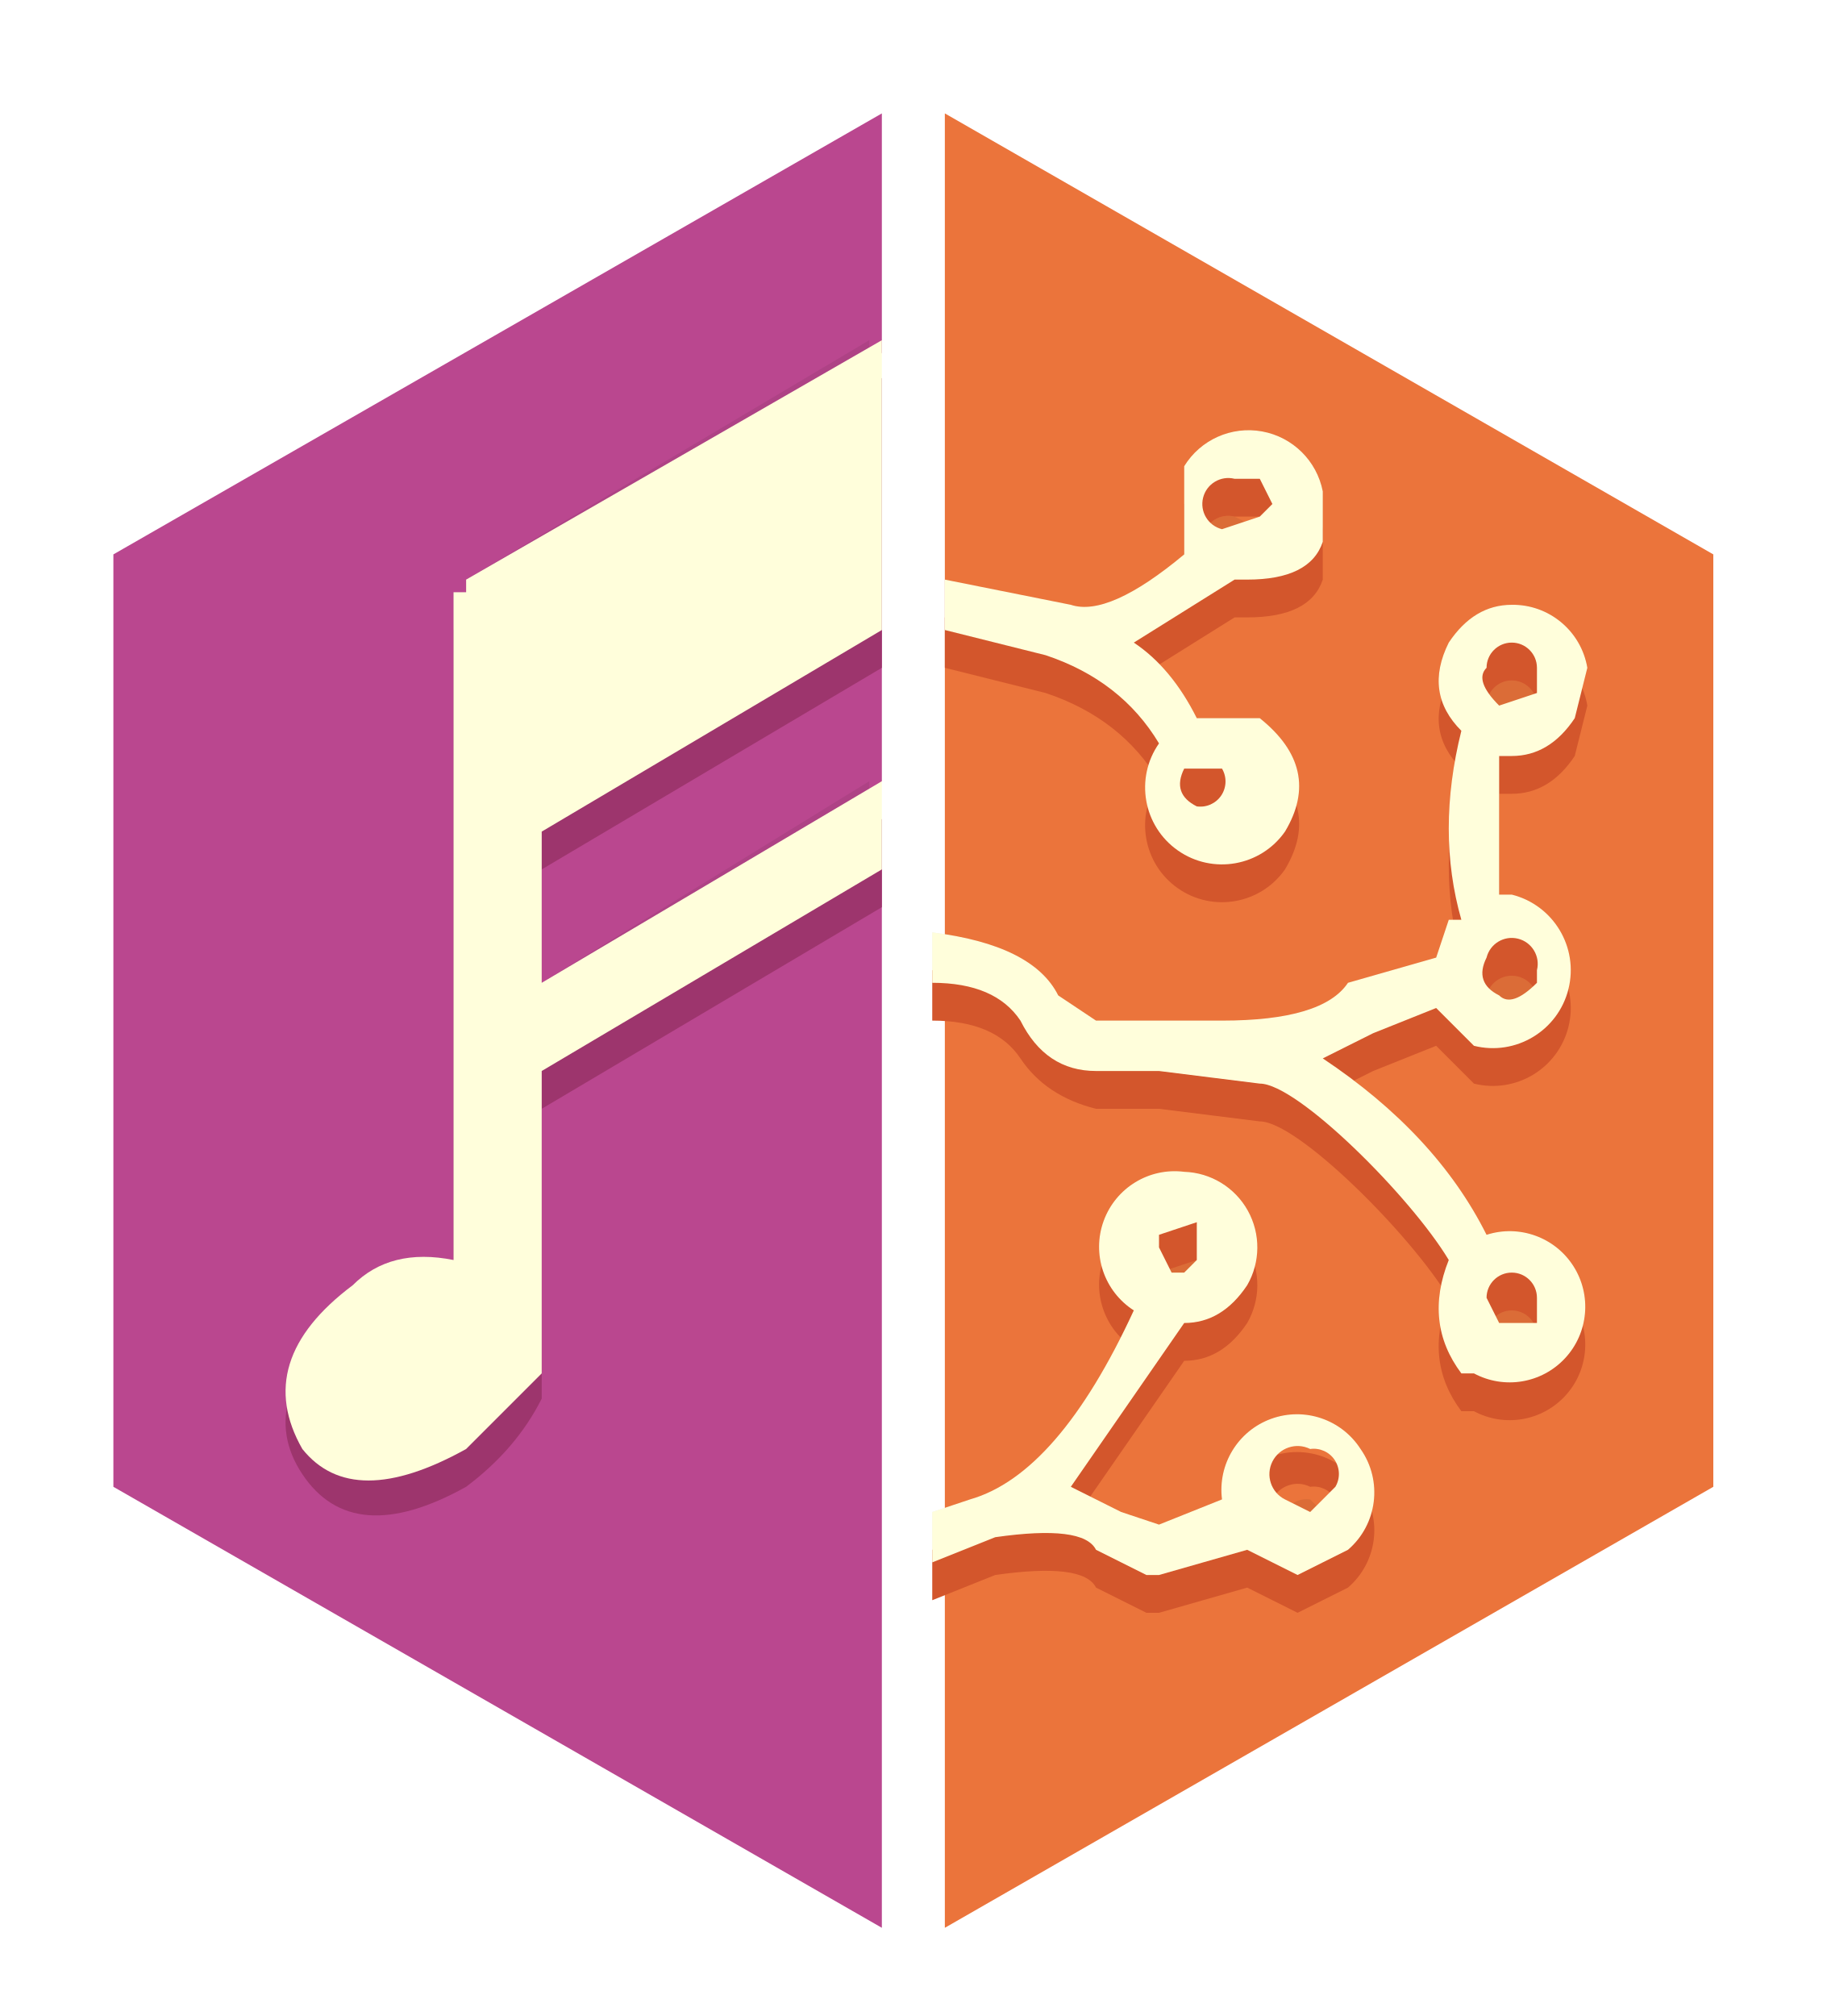
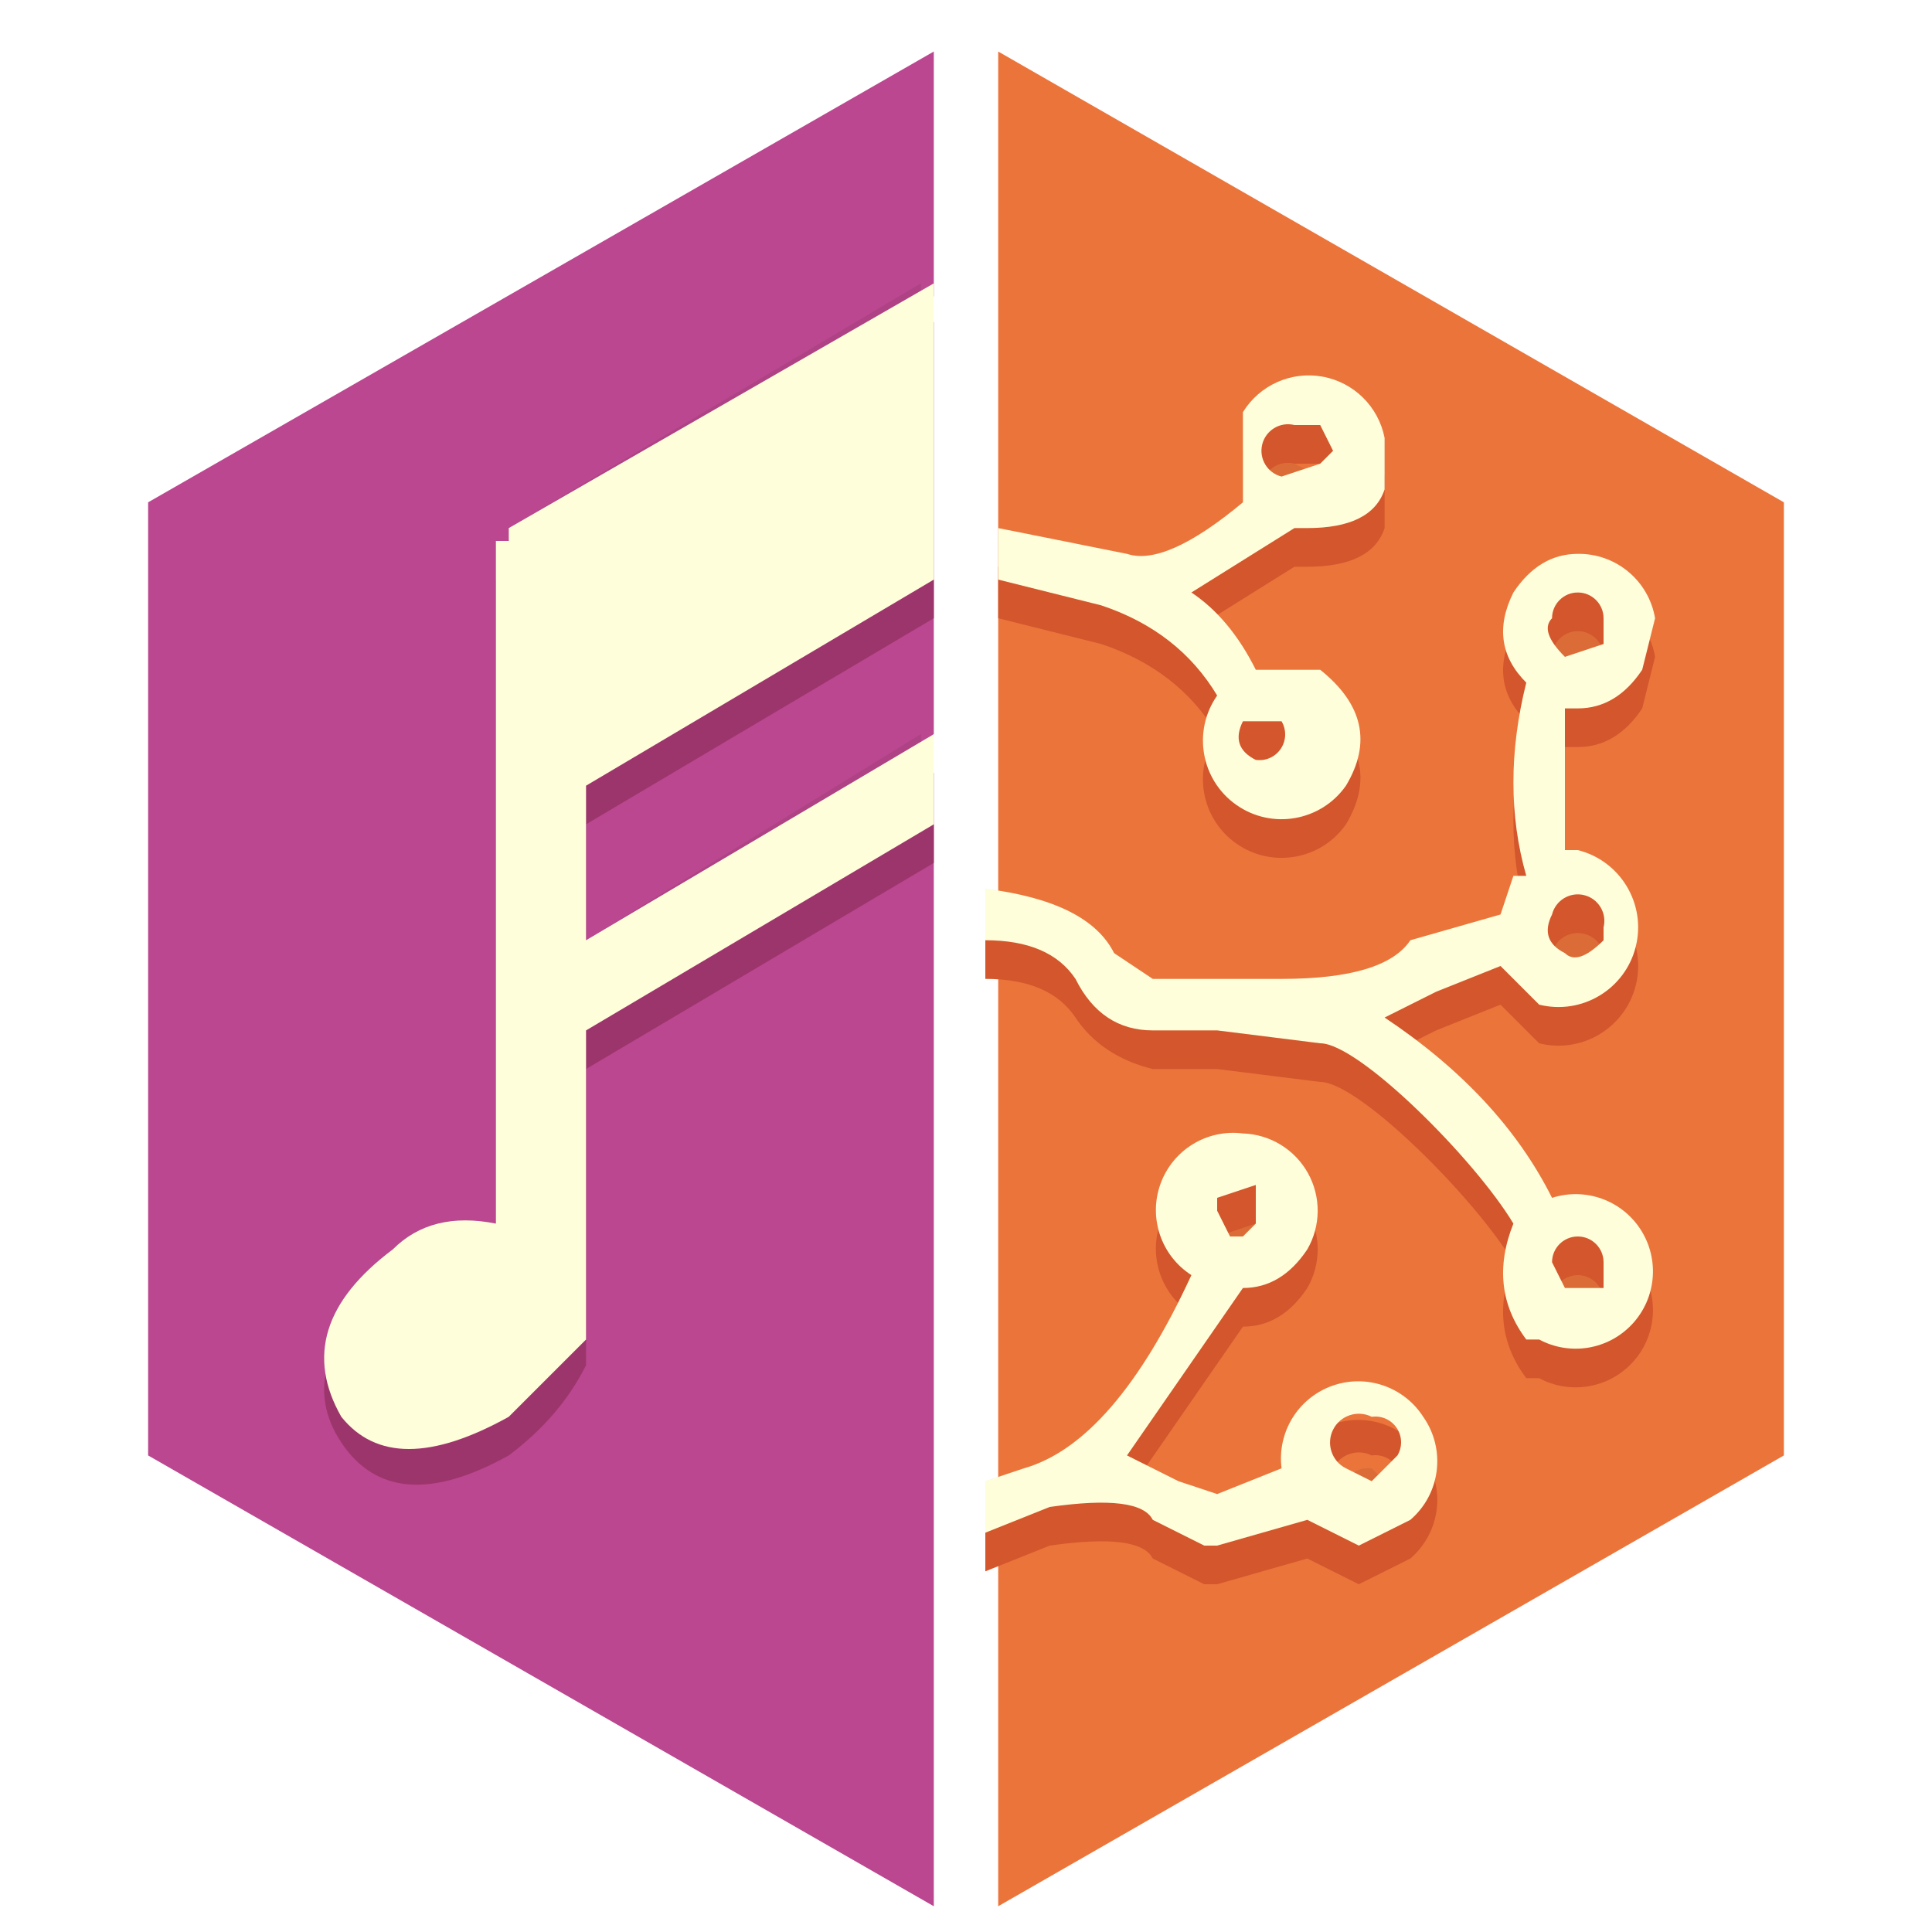
- <svg xmlns="http://www.w3.org/2000/svg" viewBox="0 0 145 160">
+ <svg xmlns="http://www.w3.org/2000/svg" viewBox="-2.5 5 150 150">
  <defs>
    <style>.b{mix-blend-mode:multiply;opacity:.07}.d{fill:#fffedb}.f{fill:#d3562c}</style>
  </defs>
  <g style="isolation:isolate">
    <g id="a">
      <path d="M75 9v144l61-35V44z" style="fill:#eb743b" />
      <path d="M70 9 9 44v74l61 35V69l-1-1v-5l1-1V50h-1V29l1-1z" style="fill:#ba478f" />
      <path d="M69 62 43 78V66l26-16V27L37 46v1h-1v53q-5-1-8 2-8 6-4 13 4 5 13 0l6-6V85l26-17z" class="b" />
      <path d="M70 65 43 81V69l27-16V30L37 49l-1 1v52l-8 2q-8 7-4 13t13 1q4-3 6-7V88l27-16z" style="fill:#9d356d" />
      <path d="M70 62 43 78V66l27-16V27L37 46v1h-1v53q-5-1-8 2-8 6-4 13 4 5 13 0l6-6V85l27-16z" class="d" />
      <g class="b">
        <path d="M92 100h3v2l-1 1h-1l-1-1zm12 23-2-1a2 2 0 0 1 2-3l2 2zm-9-59h2a2 2 0 0 1-2 4q-2-2-1-3m6-20h-3a2 2 0 0 1 1-4l2 1 1 1zm18 10a2 2 0 0 1 4 1v1q-2 2-3 1-2-1-1-3m0 24a2 2 0 0 1 4 0v2l-3 1v-1q-2 0-1-2m0 26a2 2 0 0 1 4 1v1l-3 1q-2-1-1-3" />
        <path d="M108 115a6 6 0 0 0-11 4l-5 2-3-1-4-2 9-13q3 0 5-3a6 6 0 0 0-5-9 6 6 0 0 0-4 11q-6 13-13 15l-3 1v4l5-2q7-1 8 1l4 2h1l7-2 4 2 4-2a6 6 0 0 0 1-8M92 98l3-1v3l-1 1h-1l-1-2zm12 22-2-1a2 2 0 0 1 2-4 2 2 0 0 1 2 3zm1-81a6 6 0 0 0-11-2v7q-6 5-9 4l-10-2v4l8 2q6 2 9 7a6 6 0 0 0 10 7q3-5-2-9h-5q-2-4-5-6l8-5h1q5 0 6-3zM95 61h2a2 2 0 0 1-2 3q-2-1-1-3m6-20-3 1a2 2 0 0 1 1-4h2l1 2z" />
        <path d="m114 80 2 2 1 1a6 6 0 1 0 3-12h-1V60h1q3 0 5-3l1-4a6 6 0 0 0-6-5q-3 0-5 3-2 4 1 7-2 8 0 15h-1l-1 3-7 2q-2 3-10 3H87l-3-2q-2-4-10-5v4q5 0 7 3 2 4 6 4h5l8 1c3 0 12 9 15 14q-2 5 1 9h1a6 6 0 1 0 1-11q-4-8-13-14l4-2zm4-27a2 2 0 0 1 4 0v2l-3 1q-2-2-1-3m0 23a2 2 0 0 1 4 1v1q-2 2-3 1-2-1-1-3m0 27a2 2 0 0 1 4 0v2h-3z" />
      </g>
      <path d="M108 118a6 6 0 0 0-11 4l-5 2-3-1-4-2 9-13q3 0 5-3a6 6 0 0 0-5-9 6 6 0 0 0-4 11q-6 13-13 15l-3 1v4l5-2q7-1 8 1l4 2h1l7-2 4 2 4-2a6 6 0 0 0 1-8m-16-17 3-1v3l-1 1h-1l-1-2zm12 22-2-1a2 2 0 0 1 2-4 2 2 0 0 1 2 3zm1-81a6 6 0 0 0-11-2v7q-6 5-9 4-6-3-10-2v4l8 2q6 2 9 7a6 6 0 0 0 10 7q3-5-2-9h-5q-2-4-5-6l8-5h1q5 0 6-3zM95 64h2a2 2 0 0 1-2 3q-2-1-1-3m6-20-3 1a2 2 0 0 1 1-4h2l1 2z" class="f" />
      <path d="m114 83 2 2 1 1a6 6 0 1 0 3-12h-1V63h1q3 0 5-3l1-4a6 6 0 0 0-6-5q-3 0-5 3-2 4 1 7-2 8 0 15h-1l-1 3-7 2q-2 3-10 3H87l-3-2q-2-4-10-5v4q5 0 7 3t6 4h5l8 1c3 0 12 9 15 14q-2 5 1 9h1a6 6 0 1 0 1-11q-4-8-13-14l4-2zm4-27a2 2 0 0 1 4 0v2l-3 1q-2-2-1-3m0 23a2 2 0 0 1 4 1v1q-2 2-3 1-2-1-1-3m0 27a2 2 0 0 1 4 0v2h-3z" class="f" />
      <path d="M108 115a6 6 0 0 0-11 4l-5 2-3-1-4-2 9-13q3 0 5-3a6 6 0 0 0-5-9 6 6 0 0 0-4 11q-6 13-13 15l-3 1v4l5-2q7-1 8 1l4 2h1l7-2 4 2 4-2a6 6 0 0 0 1-8M92 98l3-1v3l-1 1h-1l-1-2zm12 22-2-1a2 2 0 0 1 2-4 2 2 0 0 1 2 3zm1-81a6 6 0 0 0-11-2v7q-6 5-9 4l-10-2v4l8 2q6 2 9 7a6 6 0 0 0 10 7q3-5-2-9h-5q-2-4-5-6l8-5h1q5 0 6-3zM95 61h2a2 2 0 0 1-2 3q-2-1-1-3m6-20-3 1a2 2 0 0 1 1-4h2l1 2z" class="d" />
      <path d="m114 80 2 2 1 1a6 6 0 1 0 3-12h-1V60h1q3 0 5-3l1-4a6 6 0 0 0-6-5q-3 0-5 3-2 4 1 7-2 8 0 15h-1l-1 3-7 2q-2 3-10 3H87l-3-2q-2-4-10-5v4q5 0 7 3 2 4 6 4h5l8 1c3 0 12 9 15 14q-2 5 1 9h1a6 6 0 1 0 1-11q-4-8-13-14l4-2zm4-27a2 2 0 0 1 4 0v2l-3 1q-2-2-1-3m0 23a2 2 0 0 1 4 1v1q-2 2-3 1-2-1-1-3m0 27a2 2 0 0 1 4 0v2h-3z" class="d" />
    </g>
  </g>
</svg>
